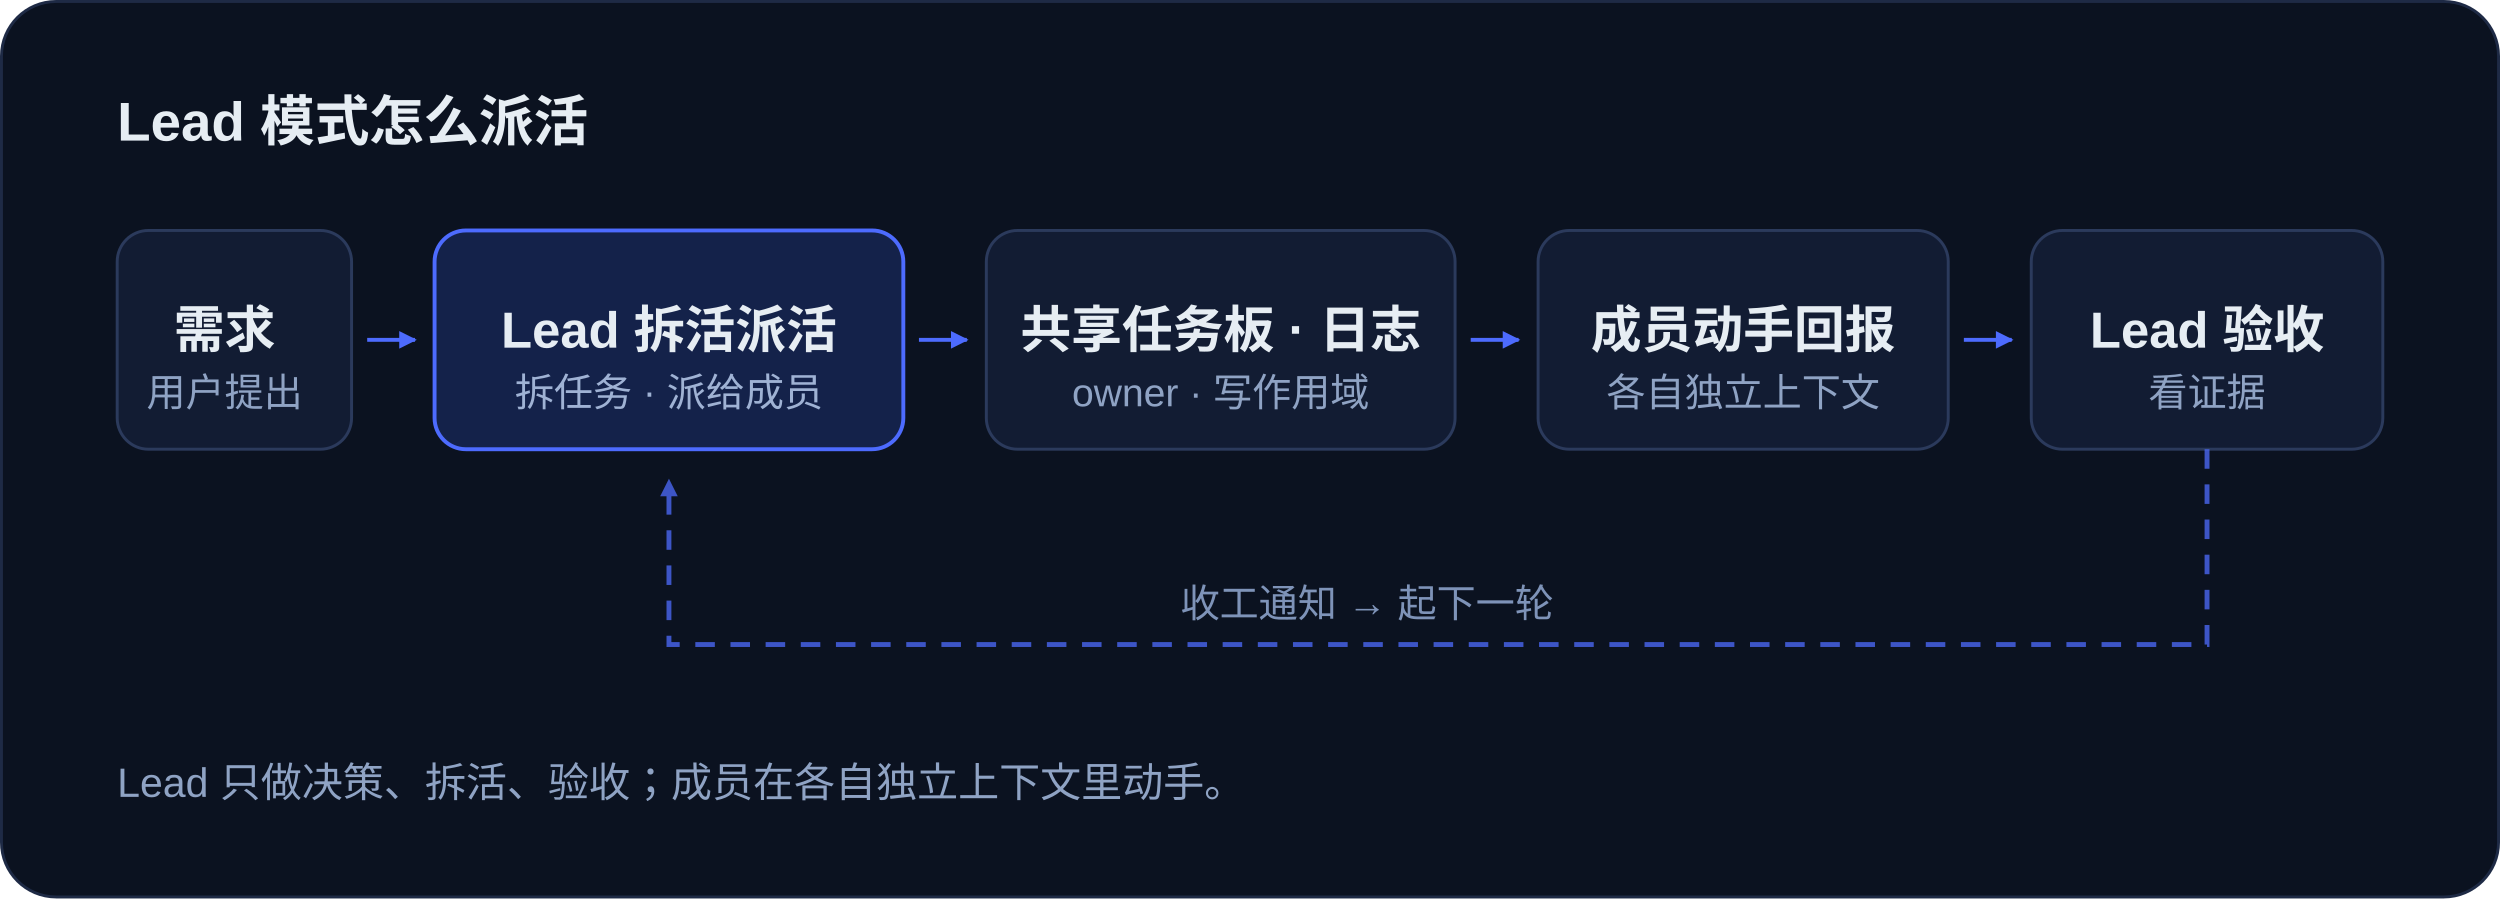
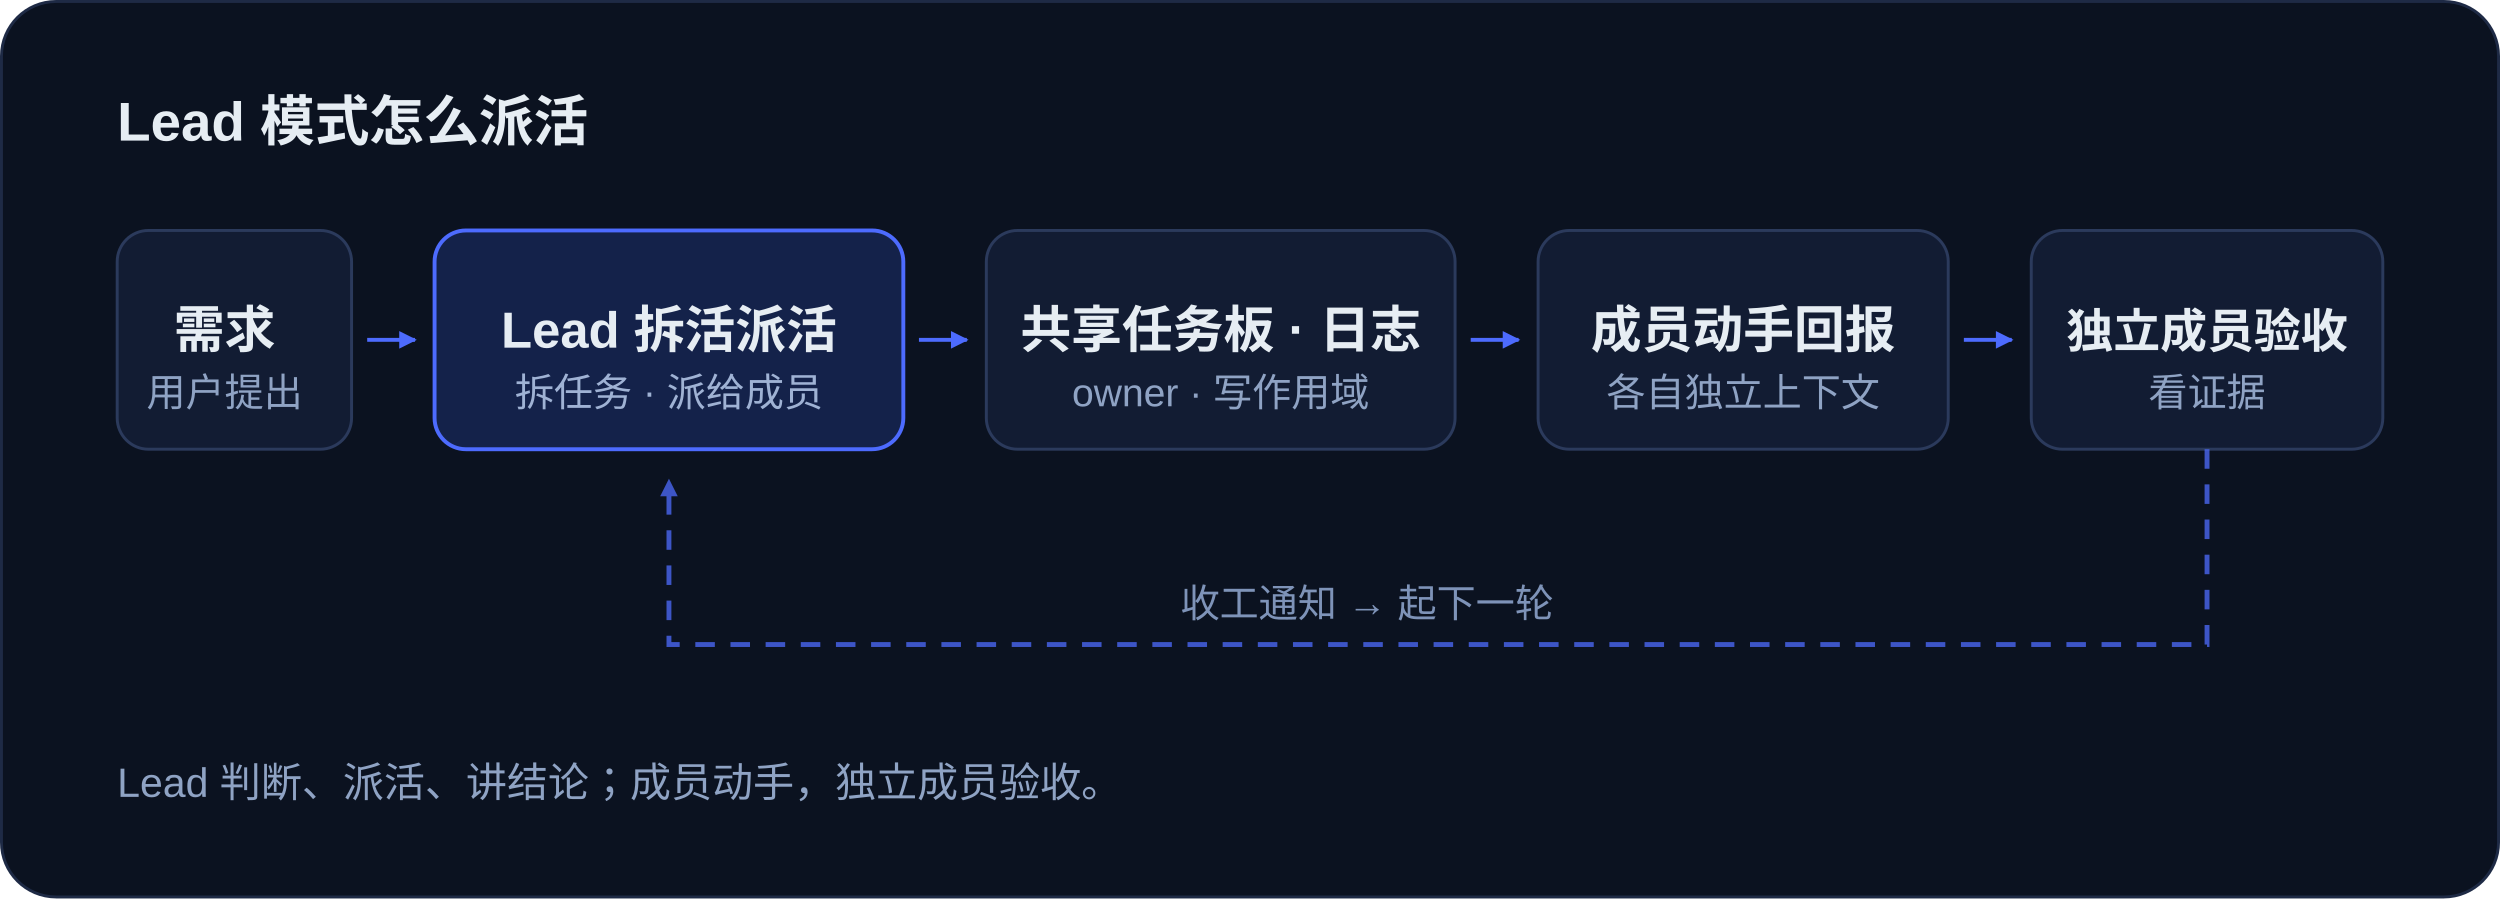
- <svg xmlns="http://www.w3.org/2000/svg" width="1280" height="460" viewBox="0 0 1280 460" role="img" aria-label="Lead 模式怎么派活：需求 → Lead 拆活派活 → 共享任务板与工作日志 → 成员动手回报 → Lead 验收，再回到 Lead 起下一轮">
+ <svg xmlns="http://www.w3.org/2000/svg" width="1280" height="460" viewBox="0 0 1280 460" role="img" aria-label="Lead 模式怎么派活：需求 → Lead 拆活派活 → 共享任务板与工作日志 → 成员动手回报 → 独立成员验收，再回到 Lead 起下一轮">
  <defs>
    <marker id="arrow" viewBox="0 0 10 10" refX="9" refY="5" markerWidth="9" markerHeight="9" markerUnits="userSpaceOnUse" orient="auto">
      <path d="M0,0 L10,5 L0,10 z" fill="#4D6BFE" />
    </marker>
  </defs>
  <rect x="0.75" y="0.75" width="1278.5" height="458.5" rx="28" fill="#0B1220" stroke="#1E2A45" stroke-width="1.5" />
  <g font-family="PingFang SC, Helvetica Neue, Arial, sans-serif">
    <text x="60" y="72" font-size="28" font-weight="700" fill="#E6EDF3">Lead 模式怎么派活</text>
    <g>
      <rect x="60" y="118" width="120" height="112" rx="16" fill="#121C33" stroke="#2B3A5C" stroke-width="1.5" />
      <text x="115" y="178" font-size="26" font-weight="600" text-anchor="middle" fill="#E6EDF3">需求</text>
      <text x="115" y="208" font-size="20" text-anchor="middle" fill="#8FA3C4">用户提出</text>
    </g>
    <g>
      <rect x="222.5" y="118" width="240" height="112" rx="16" fill="#14224A" stroke="#4D6BFE" stroke-width="2" />
      <text x="342.5" y="178" font-size="26" font-weight="600" text-anchor="middle" fill="#E6EDF3">Lead 拆活派活</text>
      <text x="342.5" y="208" font-size="20" text-anchor="middle" fill="#9FB2D4">拆任务 · 派给成员</text>
    </g>
    <g>
      <rect x="505" y="118" width="240" height="112" rx="16" fill="#121C33" stroke="#2B3A5C" stroke-width="1.5" />
      <text x="625" y="178" font-size="26" font-weight="600" text-anchor="middle" fill="#E6EDF3">共享任务板 · 日志</text>
      <text x="625" y="208" font-size="20" text-anchor="middle" fill="#8FA3C4">owner · 写作用域</text>
    </g>
    <g>
      <rect x="787.5" y="118" width="210" height="112" rx="16" fill="#121C33" stroke="#2B3A5C" stroke-width="1.5" />
      <text x="892.5" y="178" font-size="26" font-weight="600" text-anchor="middle" fill="#E6EDF3">成员动手回报</text>
      <text x="892.5" y="208" font-size="20" text-anchor="middle" fill="#8FA3C4">各自独立上下文</text>
    </g>
    <g>
      <rect x="1040" y="118" width="180" height="112" rx="16" fill="#121C33" stroke="#2B3A5C" stroke-width="1.5" />
-       <text x="1130" y="178" font-size="26" font-weight="600" text-anchor="middle" fill="#E6EDF3">Lead 验收</text>
+       <text x="1130" y="178" font-size="24" font-weight="600" text-anchor="middle" fill="#E6EDF3">独立成员验收</text>
      <text x="1130" y="208" font-size="20" text-anchor="middle" fill="#8FA3C4">看证据</text>
    </g>
    <g stroke="#4D6BFE" stroke-width="2" marker-end="url(#arrow)">
      <line x1="188" y1="174" x2="212.5" y2="174" />
      <line x1="470.5" y1="174" x2="495" y2="174" />
      <line x1="753" y1="174" x2="777.5" y2="174" />
      <line x1="1005.5" y1="174" x2="1030" y2="174" />
    </g>
    <path d="M1130 230 V330 H342.5 V246" fill="none" stroke="#4D6BFE" stroke-width="2.5" stroke-dasharray="10 8" opacity="0.75" marker-end="url(#arrow)" />
    <text x="700" y="316" font-size="20" text-anchor="middle" fill="#7E93B8">收工通知 → 起下一轮</text>
-     <text x="60" y="408" font-size="21" fill="#8FA3C4">Lead 只做决策、拆活、验收；成员在各自独立上下文里动手。</text>
+     <text x="60" y="408" font-size="21" fill="#8FA3C4">Lead 判断、派活、讲结论；成员动手，独立成员验收。</text>
  </g>
</svg>
